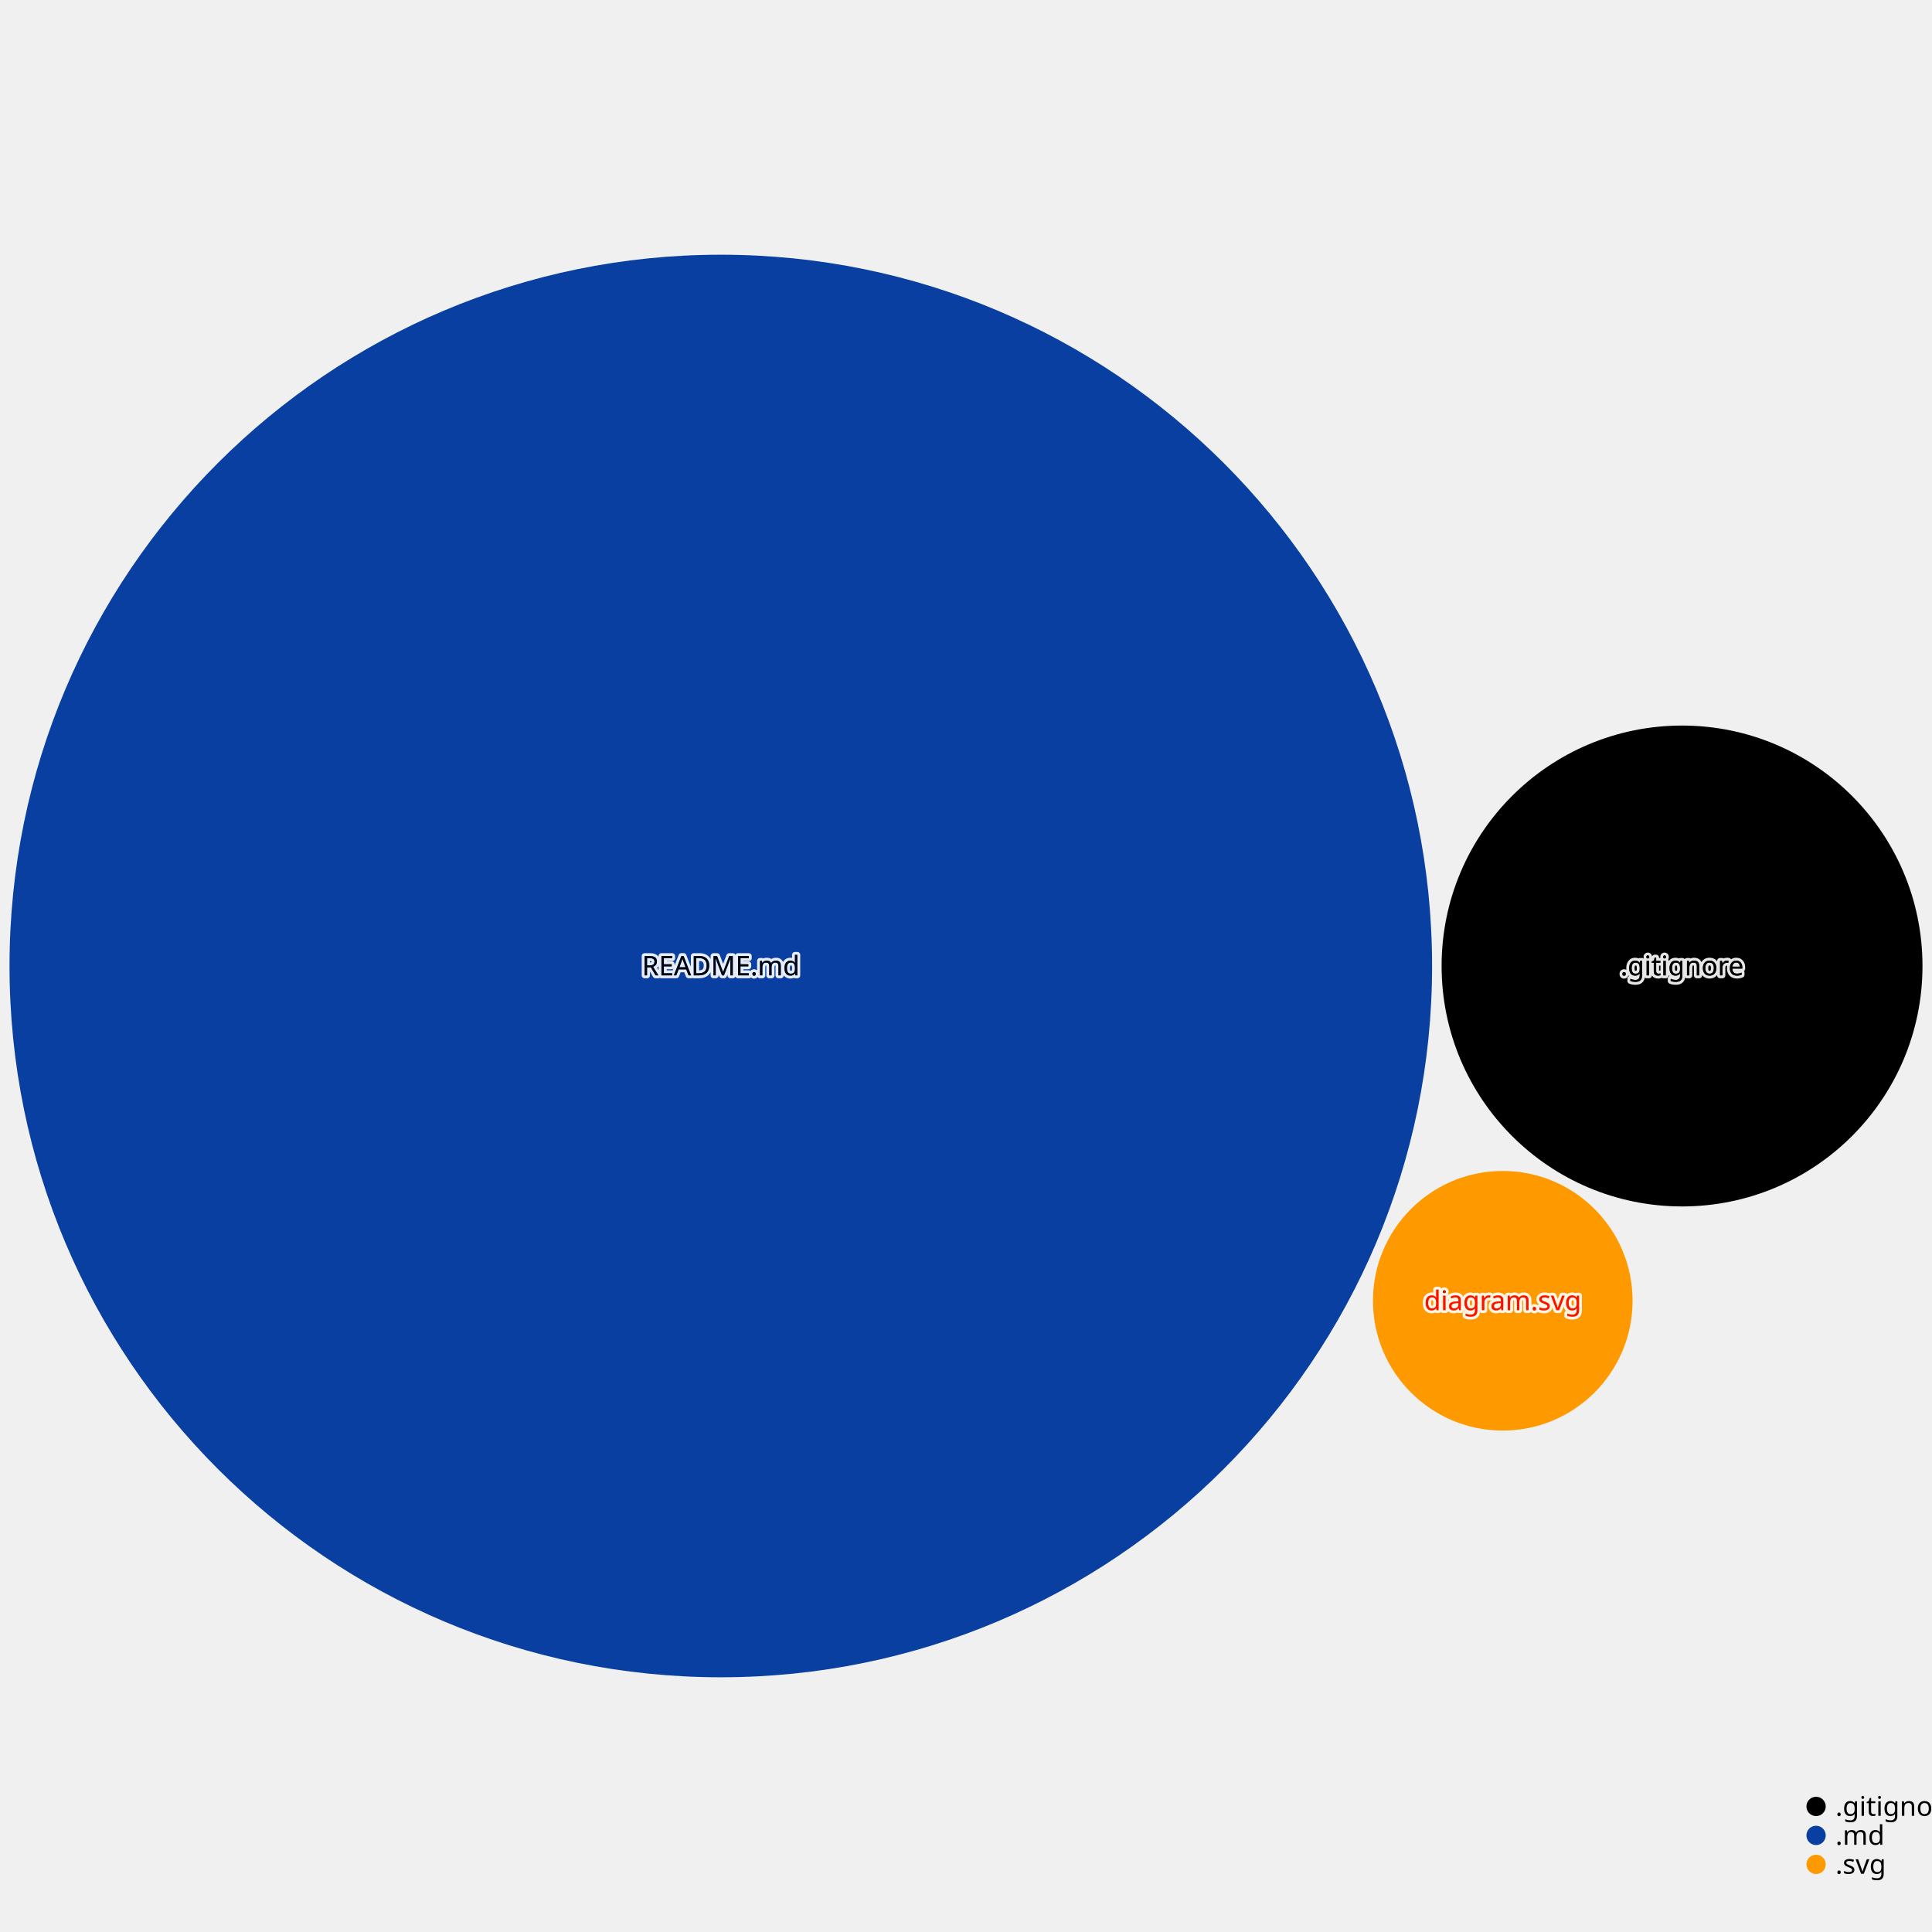
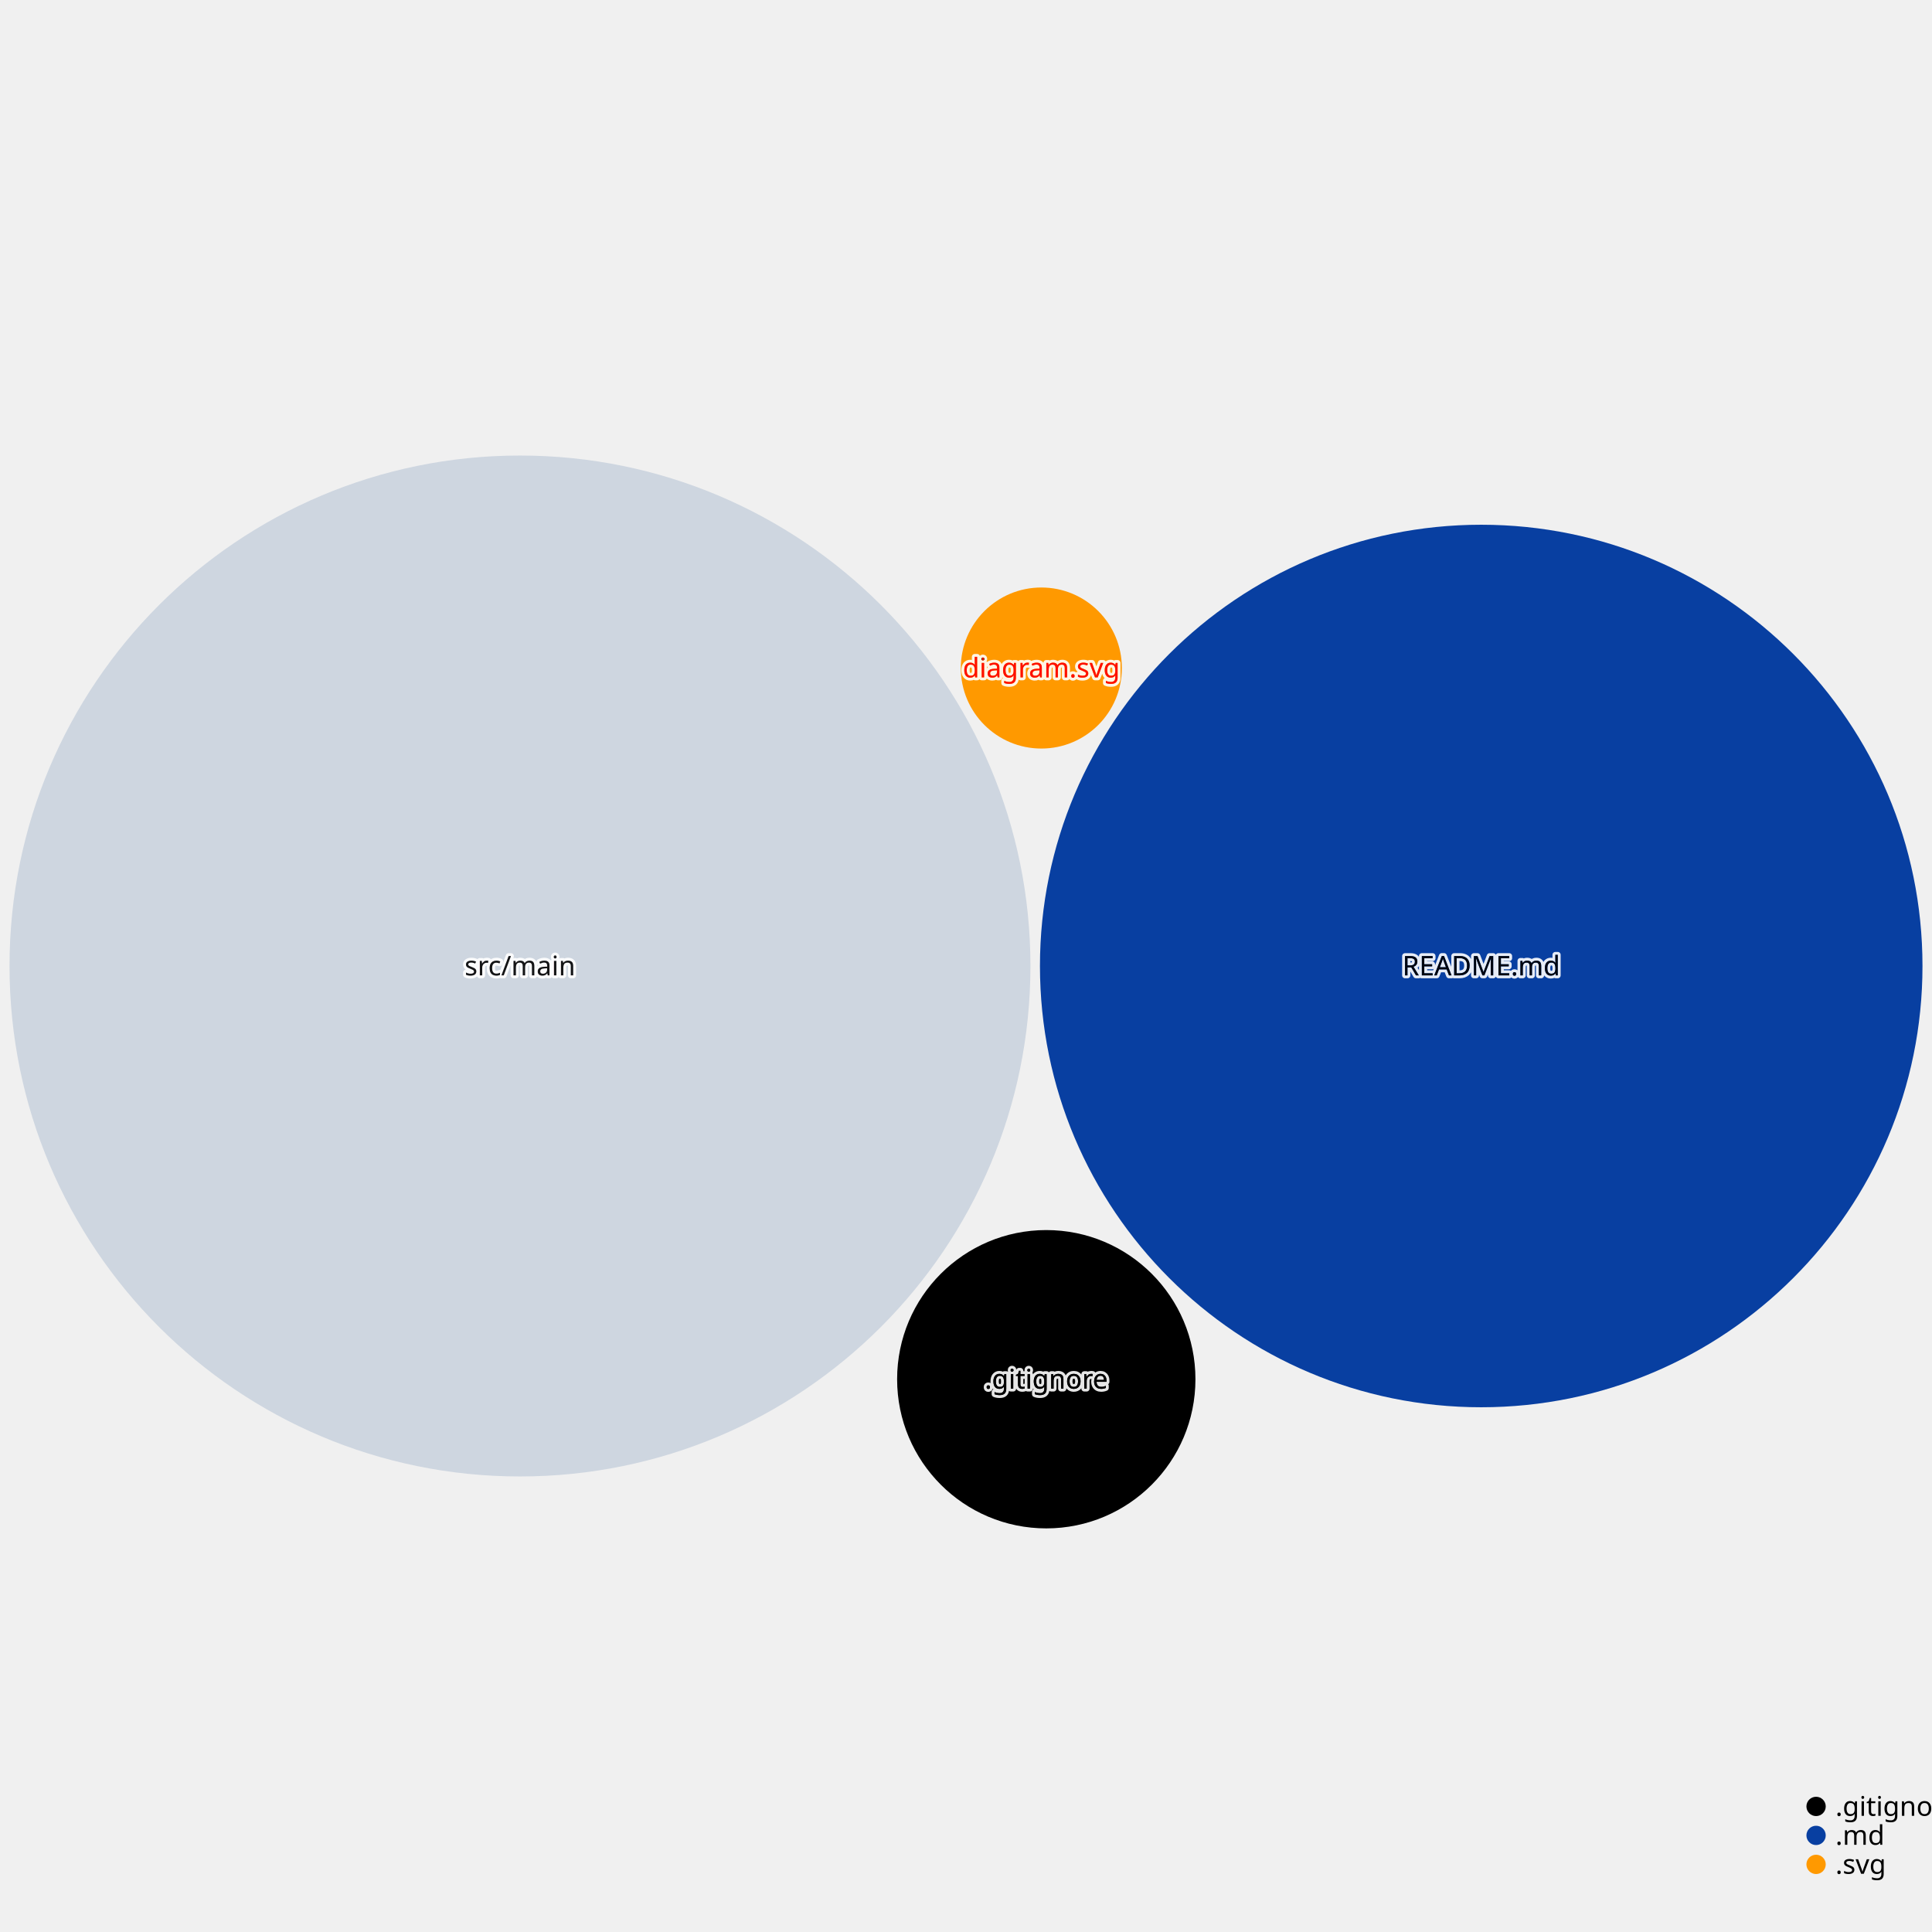
<svg xmlns="http://www.w3.org/2000/svg" width="1000" height="1000" style="background:white;font-family:sans-serif;overflow:visible">
  <defs>
    <filter id="glow" x="-50%" y="-50%" width="200%" height="200%">
      <feGaussianBlur stdDeviation="4" result="coloredBlur" />
      <feMerge>
        <feMergeNode in="coloredBlur" />
        <feMergeNode in="SourceGraphic" />
      </feMerge>
    </filter>
  </defs>
-   <g style="fill:#083fa1;transition:transform 0s ease-out, fill 0.1s ease-out" transform="translate(373.0863, 500)">
-     <circle style="transition:all 0.5s ease-out" r="368.16" stroke-width="0" stroke="#374151" />
+   <g style="fill:#CED6E0;transition:transform 0s ease-out, fill 0.1s ease-out" transform="translate(269.14, 500)">
+     <circle style="transition:all 0.5s ease-out" r="264.214" stroke-width="0" stroke="#374151" />
  </g>
-   <g style="fill:#000000;transition:transform 0s ease-out, fill 0.1s ease-out" transform="translate(870.6232, 500)">
-     <circle style="transition:all 0.5s ease-out" r="124.451" stroke-width="0" stroke="#374151" />
+   <g style="fill:#083fa1;transition:transform 0s ease-out, fill 0.1s ease-out" transform="translate(766.677, 500)">
+     <circle style="transition:all 0.5s ease-out" r="228.397" stroke-width="0" stroke="#374151" />
  </g>
-   <g style="fill:#ff9900;transition:transform 0s ease-out, fill 0.1s ease-out" transform="translate(777.8246, 673.2756)">
-     <circle style="transition:all 0.5s ease-out" r="67.184" stroke-width="0" stroke="#374151" />
+   <g style="fill:#000000;transition:transform 0s ease-out, fill 0.1s ease-out" transform="translate(541.5523, 713.8857)">
+     <circle style="transition:all 0.5s ease-out" r="77.206" stroke-width="0" stroke="#374151" />
  </g>
-   <g style="fill:#083fa1;transition:transform 0s ease-out" transform="translate(373.0863, 500)">
+   <g style="fill:#ff9900;transition:transform 0s ease-out, fill 0.1s ease-out" transform="translate(538.9947, 345.77)">
+     <circle style="transition:all 0.5s ease-out" r="41.679" stroke-width="0" stroke="#374151" />
+   </g>
+   <g style="fill:#CED6E0;transition:transform 0s ease-out" transform="translate(269.14, 500)">
+     <text style="pointer-events:none;opacity:0.9;font-size:14px;font-weight:500;transition:all 0.5s ease-out" fill="#4B5563" text-anchor="middle" dominant-baseline="middle" stroke="white" stroke-width="3" stroke-linejoin="round">src/main</text>
+     <text style="pointer-events:none;opacity:1;font-size:14px;font-weight:500;transition:all 0.5s ease-out" text-anchor="middle" dominant-baseline="middle">src/main</text>
+     <text style="pointer-events:none;opacity:0.9;font-size:14px;font-weight:500;mix-blend-mode:color-burn;transition:all 0.5s ease-out" fill="#110101" text-anchor="middle" dominant-baseline="middle">src/main</text>
+   </g>
+   <g style="fill:#083fa1;transition:transform 0s ease-out" transform="translate(766.677, 500)">
    <text style="pointer-events:none;opacity:0.9;font-size:14px;font-weight:500;transition:all 0.5s ease-out" fill="#4B5563" text-anchor="middle" dominant-baseline="middle" stroke="white" stroke-width="3" stroke-linejoin="round">README.md</text>
    <text style="pointer-events:none;opacity:1;font-size:14px;font-weight:500;transition:all 0.5s ease-out" text-anchor="middle" dominant-baseline="middle">README.md</text>
    <text style="pointer-events:none;opacity:0.9;font-size:14px;font-weight:500;mix-blend-mode:color-burn;transition:all 0.5s ease-out" fill="#110101" text-anchor="middle" dominant-baseline="middle">README.md</text>
  </g>
-   <g style="fill:#000000;transition:transform 0s ease-out" transform="translate(870.6232, 500)">
+   <g style="fill:#000000;transition:transform 0s ease-out" transform="translate(541.5523, 713.8857)">
    <text style="pointer-events:none;opacity:0.9;font-size:14px;font-weight:500;transition:all 0.5s ease-out" fill="#4B5563" text-anchor="middle" dominant-baseline="middle" stroke="white" stroke-width="3" stroke-linejoin="round">.gitignore</text>
    <text style="pointer-events:none;opacity:1;font-size:14px;font-weight:500;transition:all 0.5s ease-out" text-anchor="middle" dominant-baseline="middle">.gitignore</text>
    <text style="pointer-events:none;opacity:0.9;font-size:14px;font-weight:500;mix-blend-mode:color-burn;transition:all 0.5s ease-out" fill="#110101" text-anchor="middle" dominant-baseline="middle">.gitignore</text>
  </g>
-   <g style="fill:#ff9900;transition:transform 0s ease-out" transform="translate(777.8246, 673.2756)">
+   <g style="fill:#ff9900;transition:transform 0s ease-out" transform="translate(538.9947, 345.77)">
    <text style="pointer-events:none;opacity:0.9;font-size:14px;font-weight:500;transition:all 0.5s ease-out" fill="#4B5563" text-anchor="middle" dominant-baseline="middle" stroke="white" stroke-width="3" stroke-linejoin="round">diagram.svg</text>
    <text style="pointer-events:none;opacity:1;font-size:14px;font-weight:500;transition:all 0.5s ease-out" text-anchor="middle" dominant-baseline="middle">diagram.svg</text>
    <text style="pointer-events:none;opacity:0.9;font-size:14px;font-weight:500;mix-blend-mode:color-burn;transition:all 0.5s ease-out" fill="#110101" text-anchor="middle" dominant-baseline="middle">diagram.svg</text>
  </g>
  <g transform="translate(940, 935)">
    <g transform="translate(0, 0)">
      <circle r="5" fill="#000000" />
      <text x="10" style="font-size:14px;font-weight:300" dominant-baseline="middle">.gitignore</text>
    </g>
    <g transform="translate(0, 15)">
      <circle r="5" fill="#083fa1" />
      <text x="10" style="font-size:14px;font-weight:300" dominant-baseline="middle">.md</text>
    </g>
    <g transform="translate(0, 30)">
      <circle r="5" fill="#ff9900" />
      <text x="10" style="font-size:14px;font-weight:300" dominant-baseline="middle">.svg</text>
    </g>
    <g fill="#9CA3AF" style="font-weight:300;font-style:italic;font-size:12px">each dot sized by file size</g>
  </g>
</svg>
